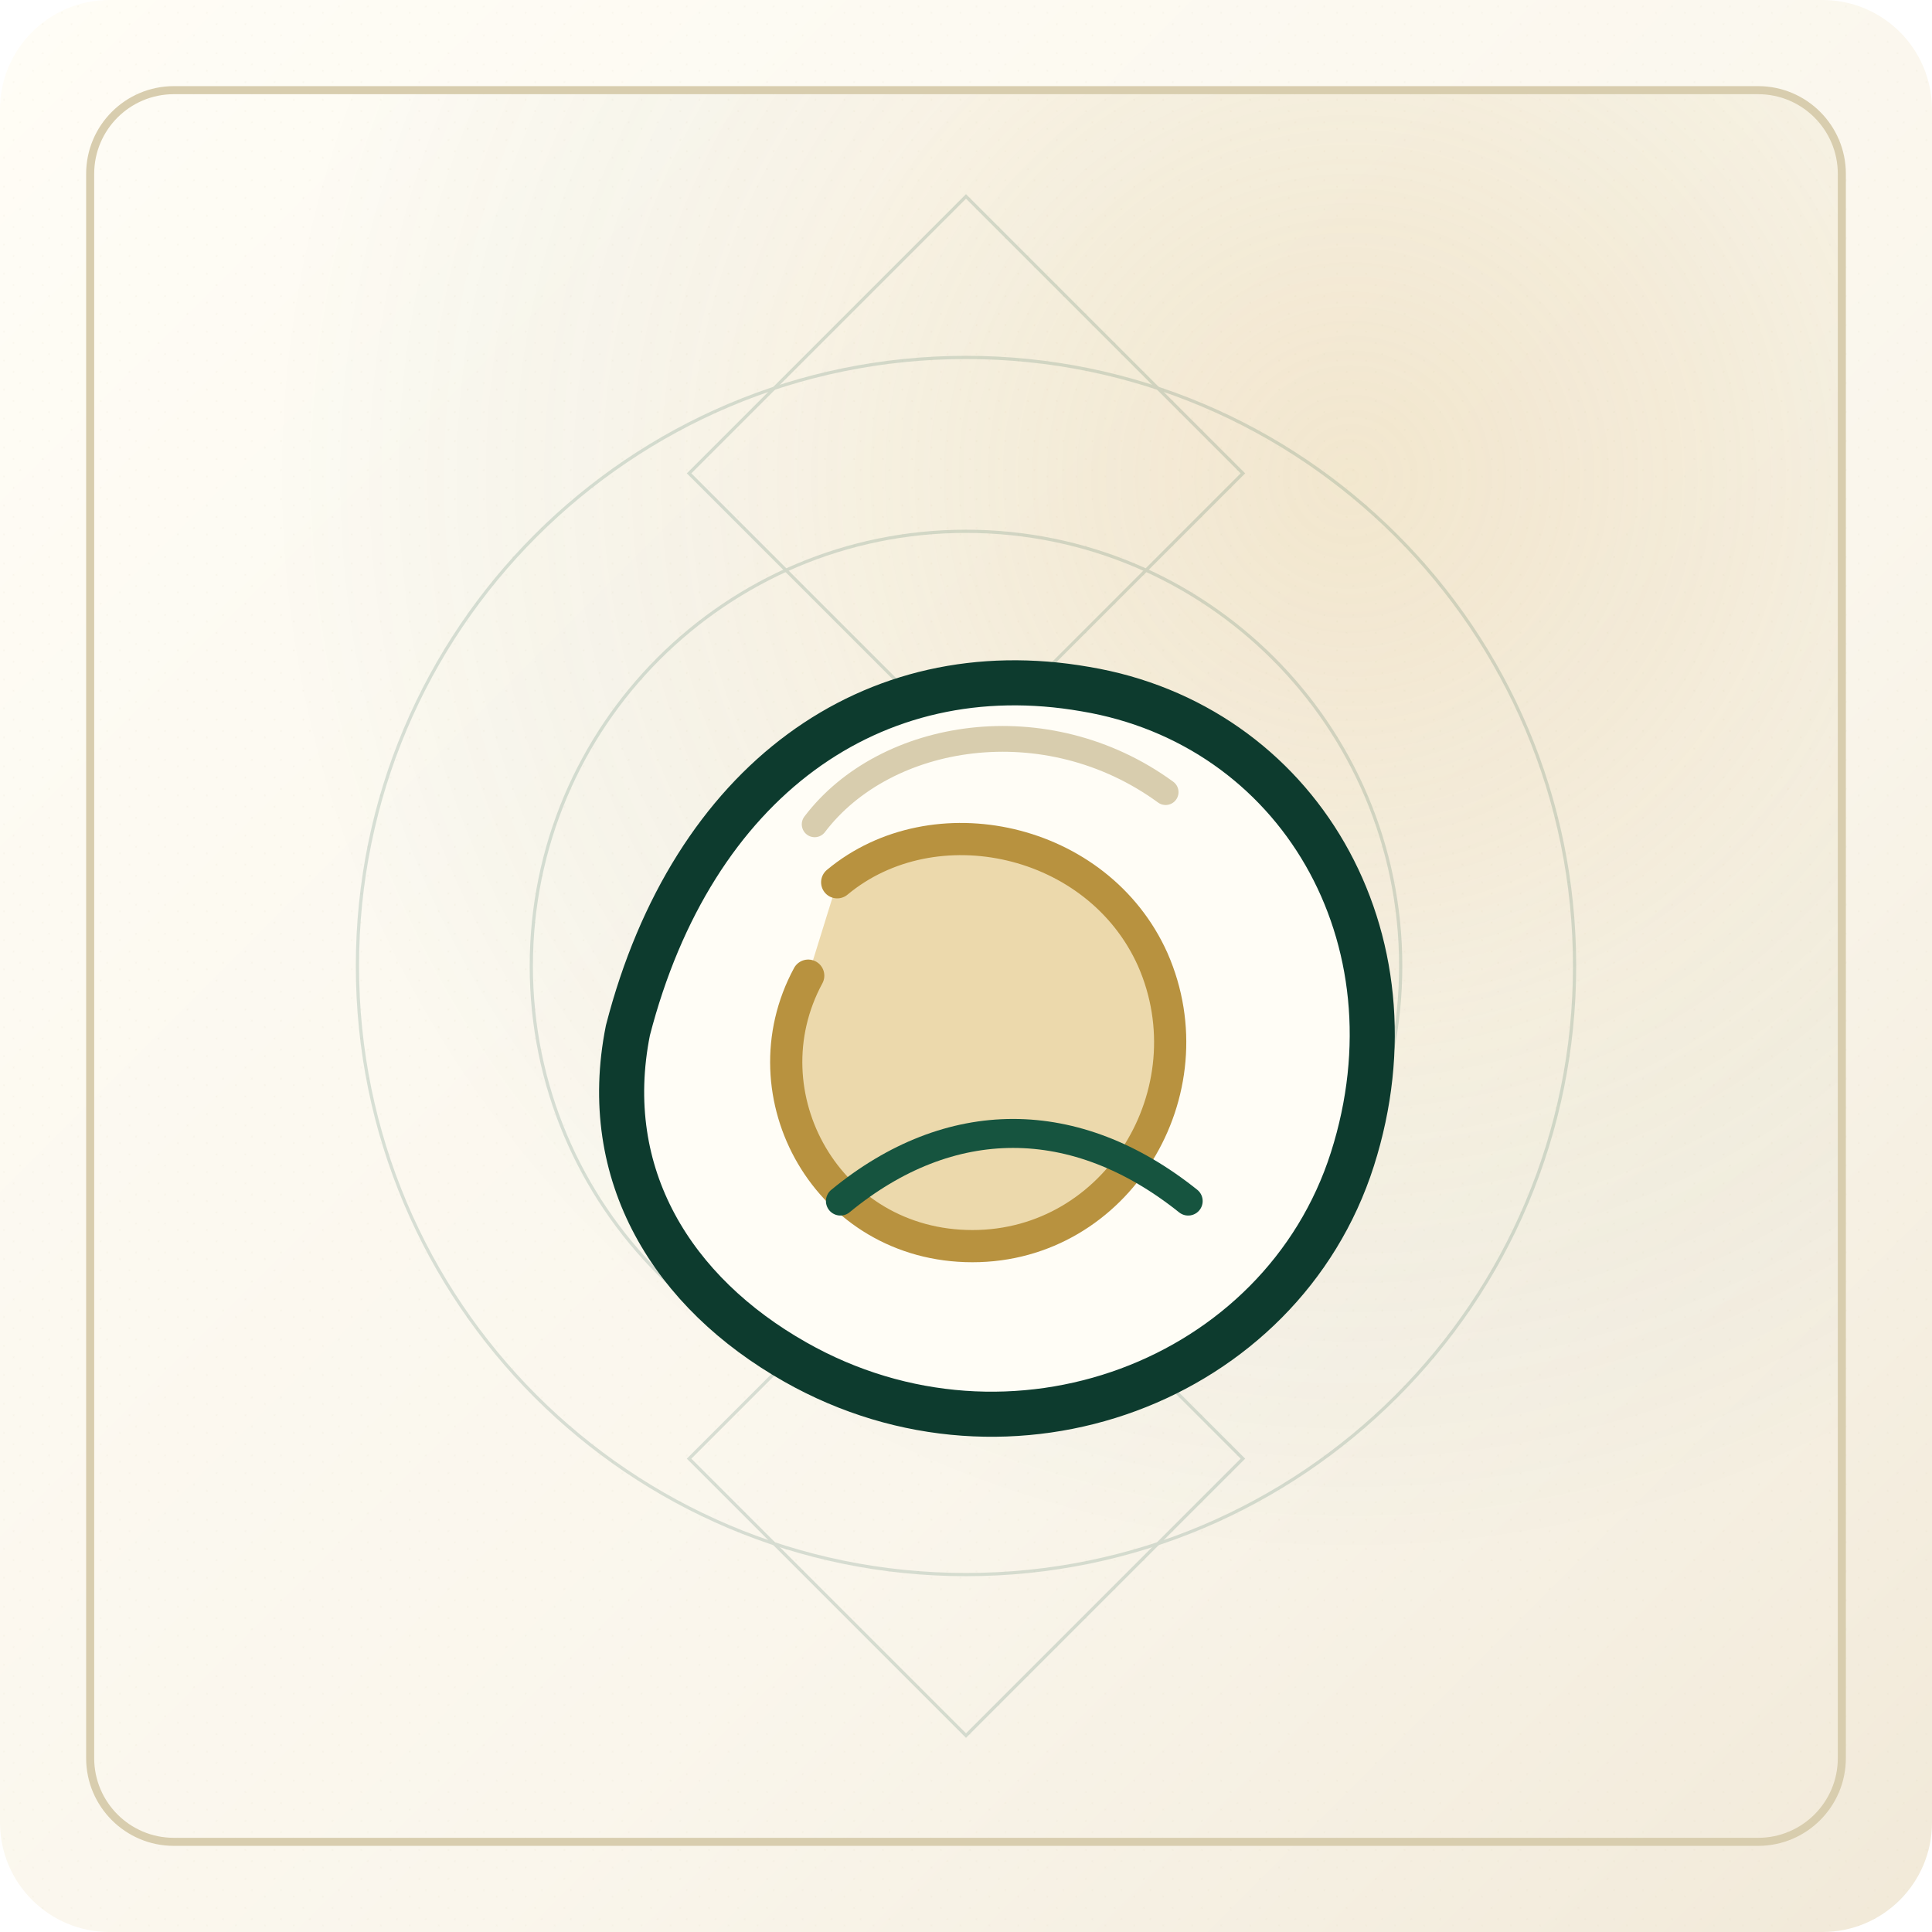
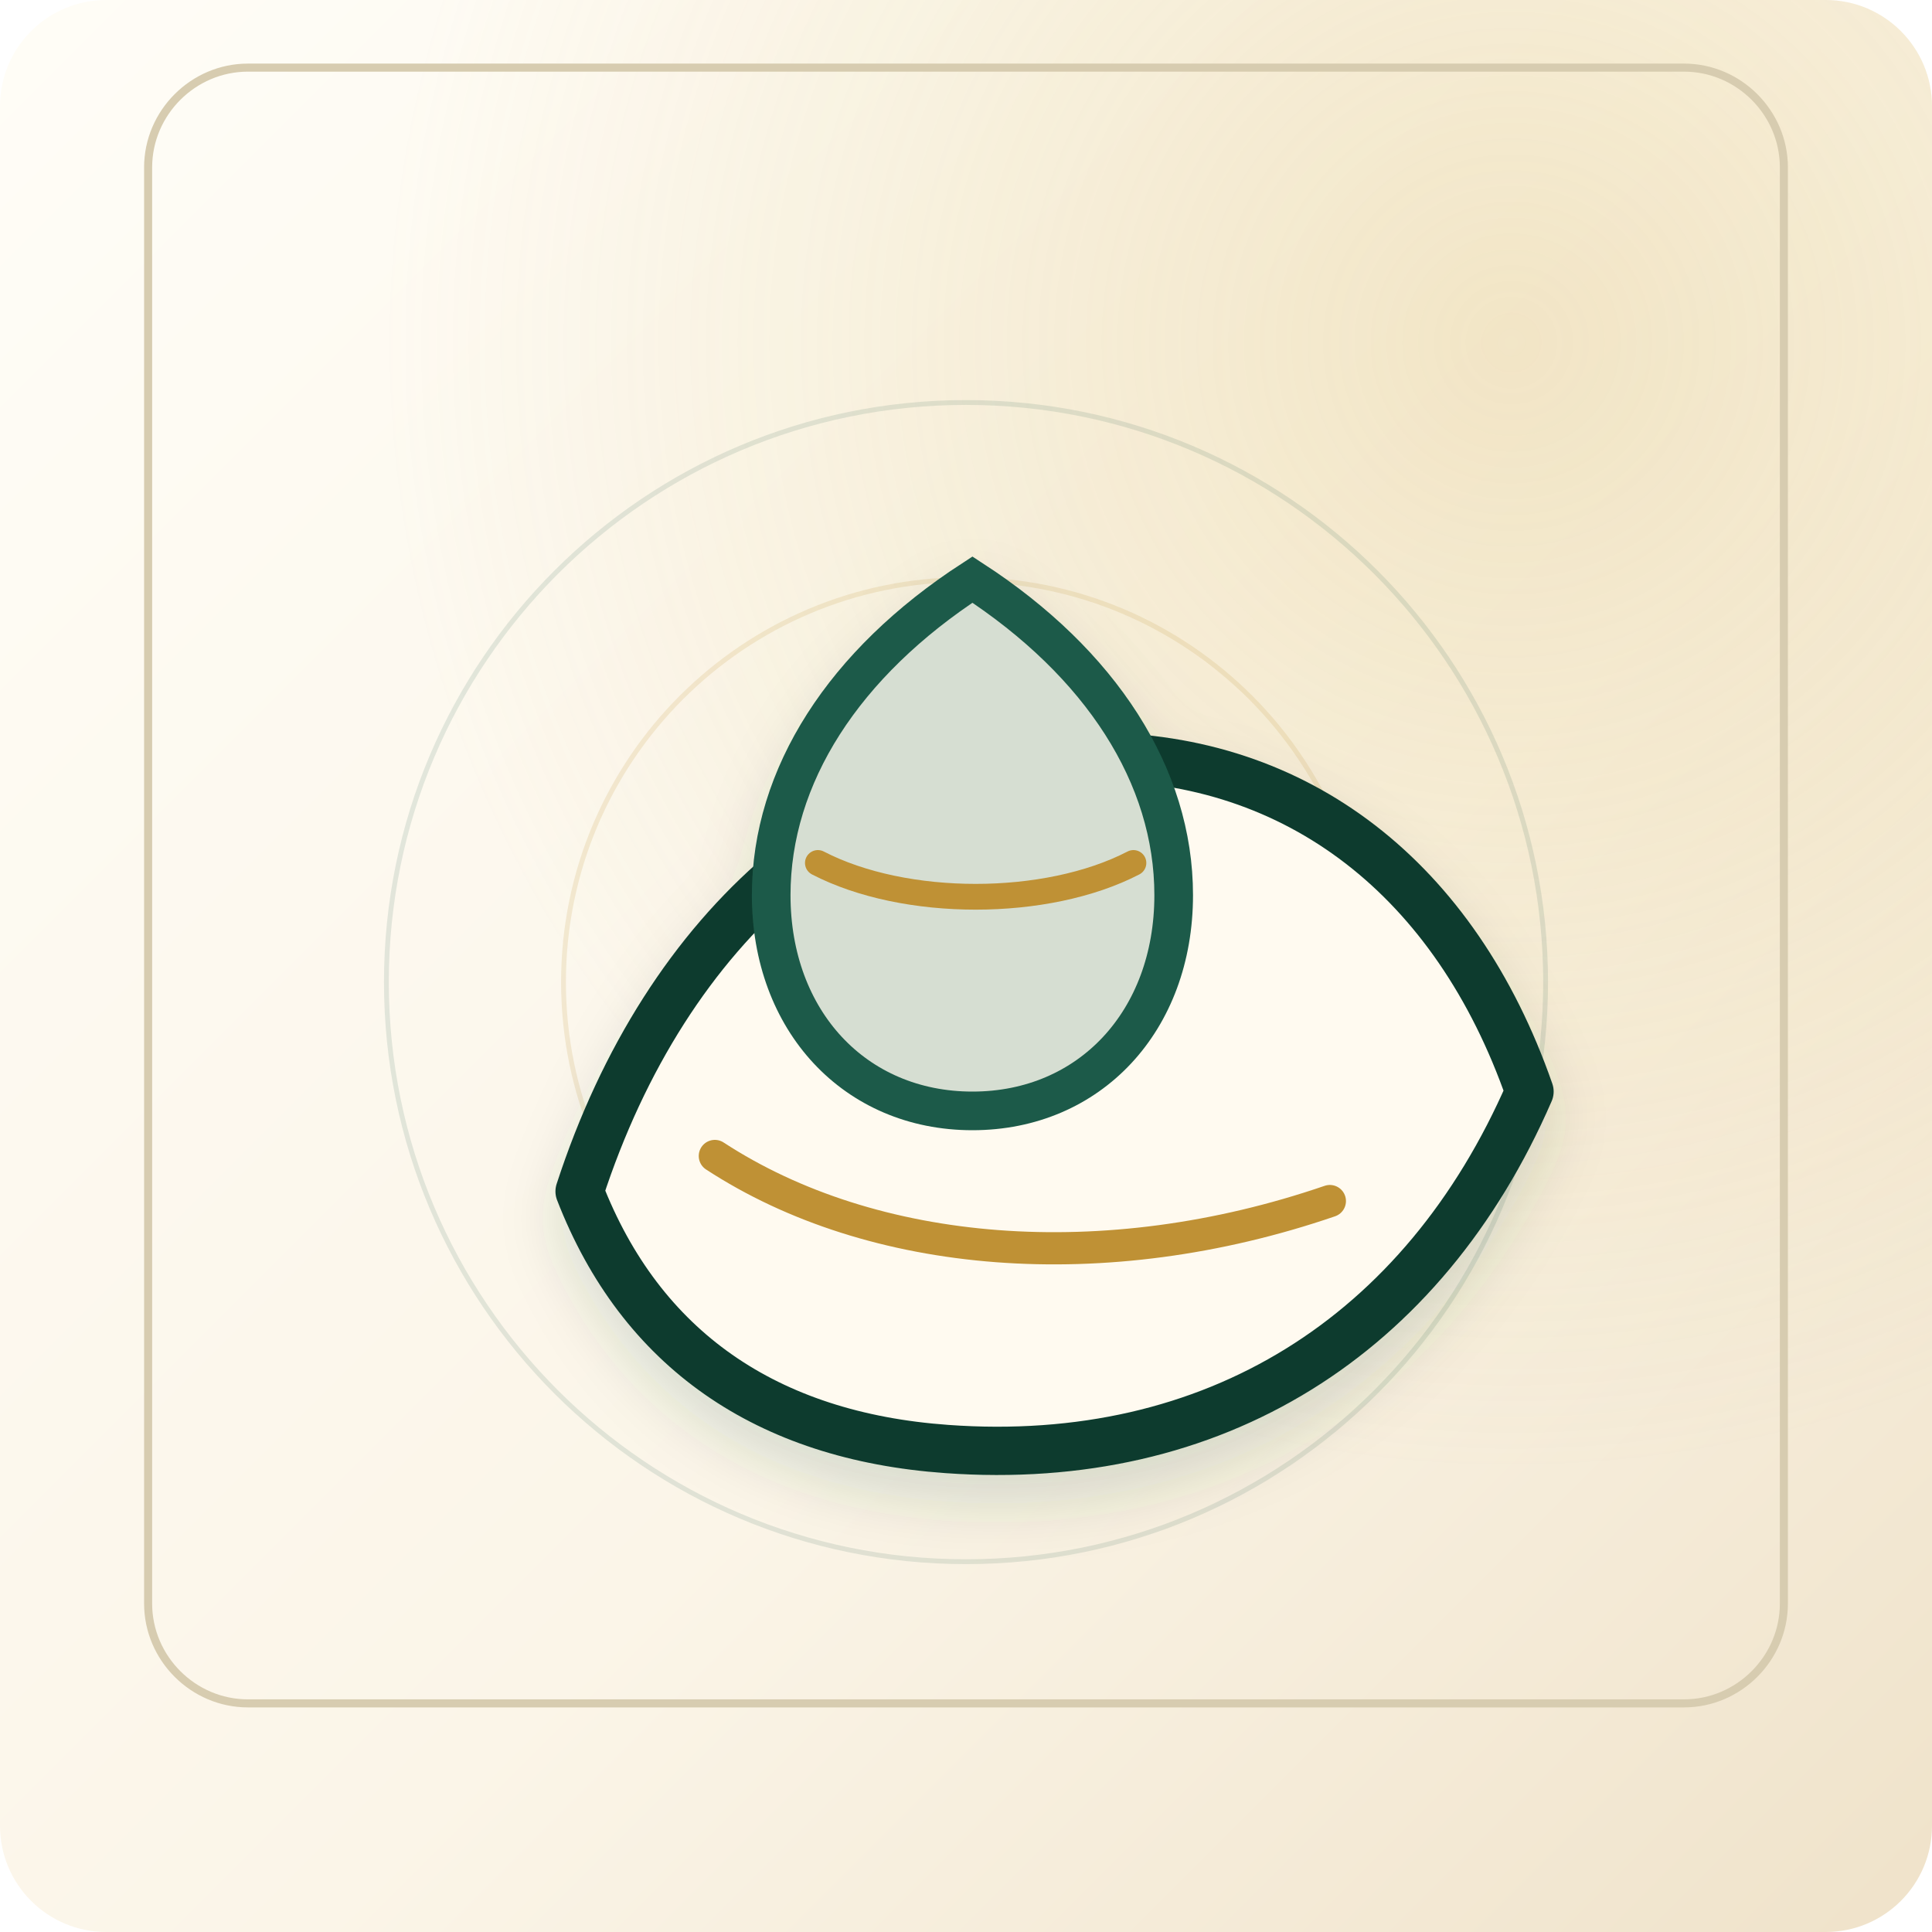
- <svg xmlns="http://www.w3.org/2000/svg" width="1200" height="1200" viewBox="0 0 1200 1200" role="img" aria-labelledby="title desc">
+ <svg xmlns="http://www.w3.org/2000/svg" width="1200" height="1200" viewBox="0 0 1200 1200">
  <defs>
-     <linearGradient id="wash-baby" x1="0" x2="1" y1="0" y2="1">
-       <stop offset="0" stop-color="#fffdf6" />
-       <stop offset="0.62" stop-color="#faf6ec" />
-       <stop offset="1" stop-color="#f1e9d8" />
+     <linearGradient id="paper-baby" x1="0" y1="0" x2="1" y2="1">
+       <stop offset="0" stop-color="#fffdf7" />
+       <stop offset="0.58" stop-color="#fbf5e8" />
+       <stop offset="1" stop-color="#efe2c9" />
    </linearGradient>
-     <radialGradient id="glow-baby" cx="72%" cy="22%" r="62%">
-       <stop offset="0" stop-color="#d3ac5e" stop-opacity="0.22" />
-       <stop offset="0.52" stop-color="#b8923f" stop-opacity="0.07" />
-       <stop offset="1" stop-color="#16543f" stop-opacity="0" />
+     <radialGradient id="warm-baby" cx="78%" cy="18%" r="58%">
+       <stop offset="0" stop-color="#d7b967" stop-opacity="0.28" />
+       <stop offset="1" stop-color="#d7b967" stop-opacity="0" />
    </radialGradient>
-     <pattern id="grain-baby" width="18" height="18" patternUnits="userSpaceOnUse">
-       <path d="M2 8 H3 M12 4 H13 M8 15 H9" stroke="#d8cdae" stroke-width="1" opacity="0.18" />
-     </pattern>
+     <filter id="soft-baby" x="-15%" y="-15%" width="130%" height="130%">
+       <feDropShadow dx="0" dy="18" stdDeviation="18" flood-color="#0d3b2e" flood-opacity="0.14" />
+     </filter>
  </defs>
-   <rect width="1200" height="1200" rx="68" fill="url(#wash-baby)" />
-   <rect width="1200" height="1200" rx="68" fill="url(#grain-baby)" opacity="0.55" />
-   <rect x="56" y="56" width="1088" height="1088" rx="52" fill="url(#glow-baby)" stroke="#d8cdae" stroke-width="5" />
-   <g opacity="0.16" stroke="#16543f" stroke-width="2" fill="none">
-     <path d="M600 122 L772 294 L600 466 L428 294 Z" />
-     <path d="M600 734 L772 906 L600 1078 L428 906 Z" />
-     <circle cx="600" cy="600" r="378" />
-     <circle cx="600" cy="600" r="270" />
-   </g>
-   <g fill="none" stroke-linecap="round" stroke-linejoin="round">
-     <path d="M390 640 C430 485 542 405 674 428 C806 450 884 582 840 720 C796 858 628 922 494 846 C418 803 372 730 390 640 Z" fill="#fffdf6" stroke="#0d3b2e" stroke-width="28" />
-     <path d="M520 548 C580 498 682 520 716 596 C752 678 694 774 604 774 C514 774 462 680 502 606" fill="#ecd9ac" stroke="#b8923f" stroke-width="20" />
-     <path d="M522 746 C590 690 668 690 738 746" stroke="#16543f" stroke-width="18" />
-     <path d="M506 512 C550 454 650 438 724 492" stroke="#d8cdae" stroke-width="16" />
+   <rect width="1200" height="1200" rx="66" fill="url(#paper-baby)" />
+   <rect width="1200" height="1200" rx="66" fill="url(#warm-baby)" />
+   <path d="M92 104c0-34 28-62 62-62h892c34 0 62 28 62 62v892c0 34-28 62-62 62H154c-34 0-62-28-62-62z" fill="none" stroke="#d7ccb0" stroke-width="5" />
+   <circle cx="600" cy="610" r="360" fill="none" stroke="#1d5a48" stroke-opacity="0.12" stroke-width="3" />
+   <circle cx="600" cy="610" r="250" fill="none" stroke="#bf9134" stroke-opacity="0.16" stroke-width="3" />
+   <g filter="url(#soft-baby)">
+     <path d="M360 740c54-166 174-270 320-270 126 0 224 76 270 208-66 152-196 234-362 222-112-8-190-62-228-160z" fill="#fffaf0" stroke="#0d3b2e" stroke-width="30" stroke-linejoin="round" />
+     <path d="M444 718c98 64 242 76 382 28" fill="none" stroke="#bf9134" stroke-width="20" stroke-linecap="round" />
+     <path d="M604 360c80 52 125 122 125 196 0 78-52 134-125 134s-125-56-125-134c0-74 45-144 125-196z" fill="#d6ded2" stroke="#1d5a48" stroke-width="24" />
+     <path d="M508 536c54 28 142 28 196 0" fill="none" stroke="#bf9134" stroke-width="16" stroke-linecap="round" />
  </g>
</svg>
